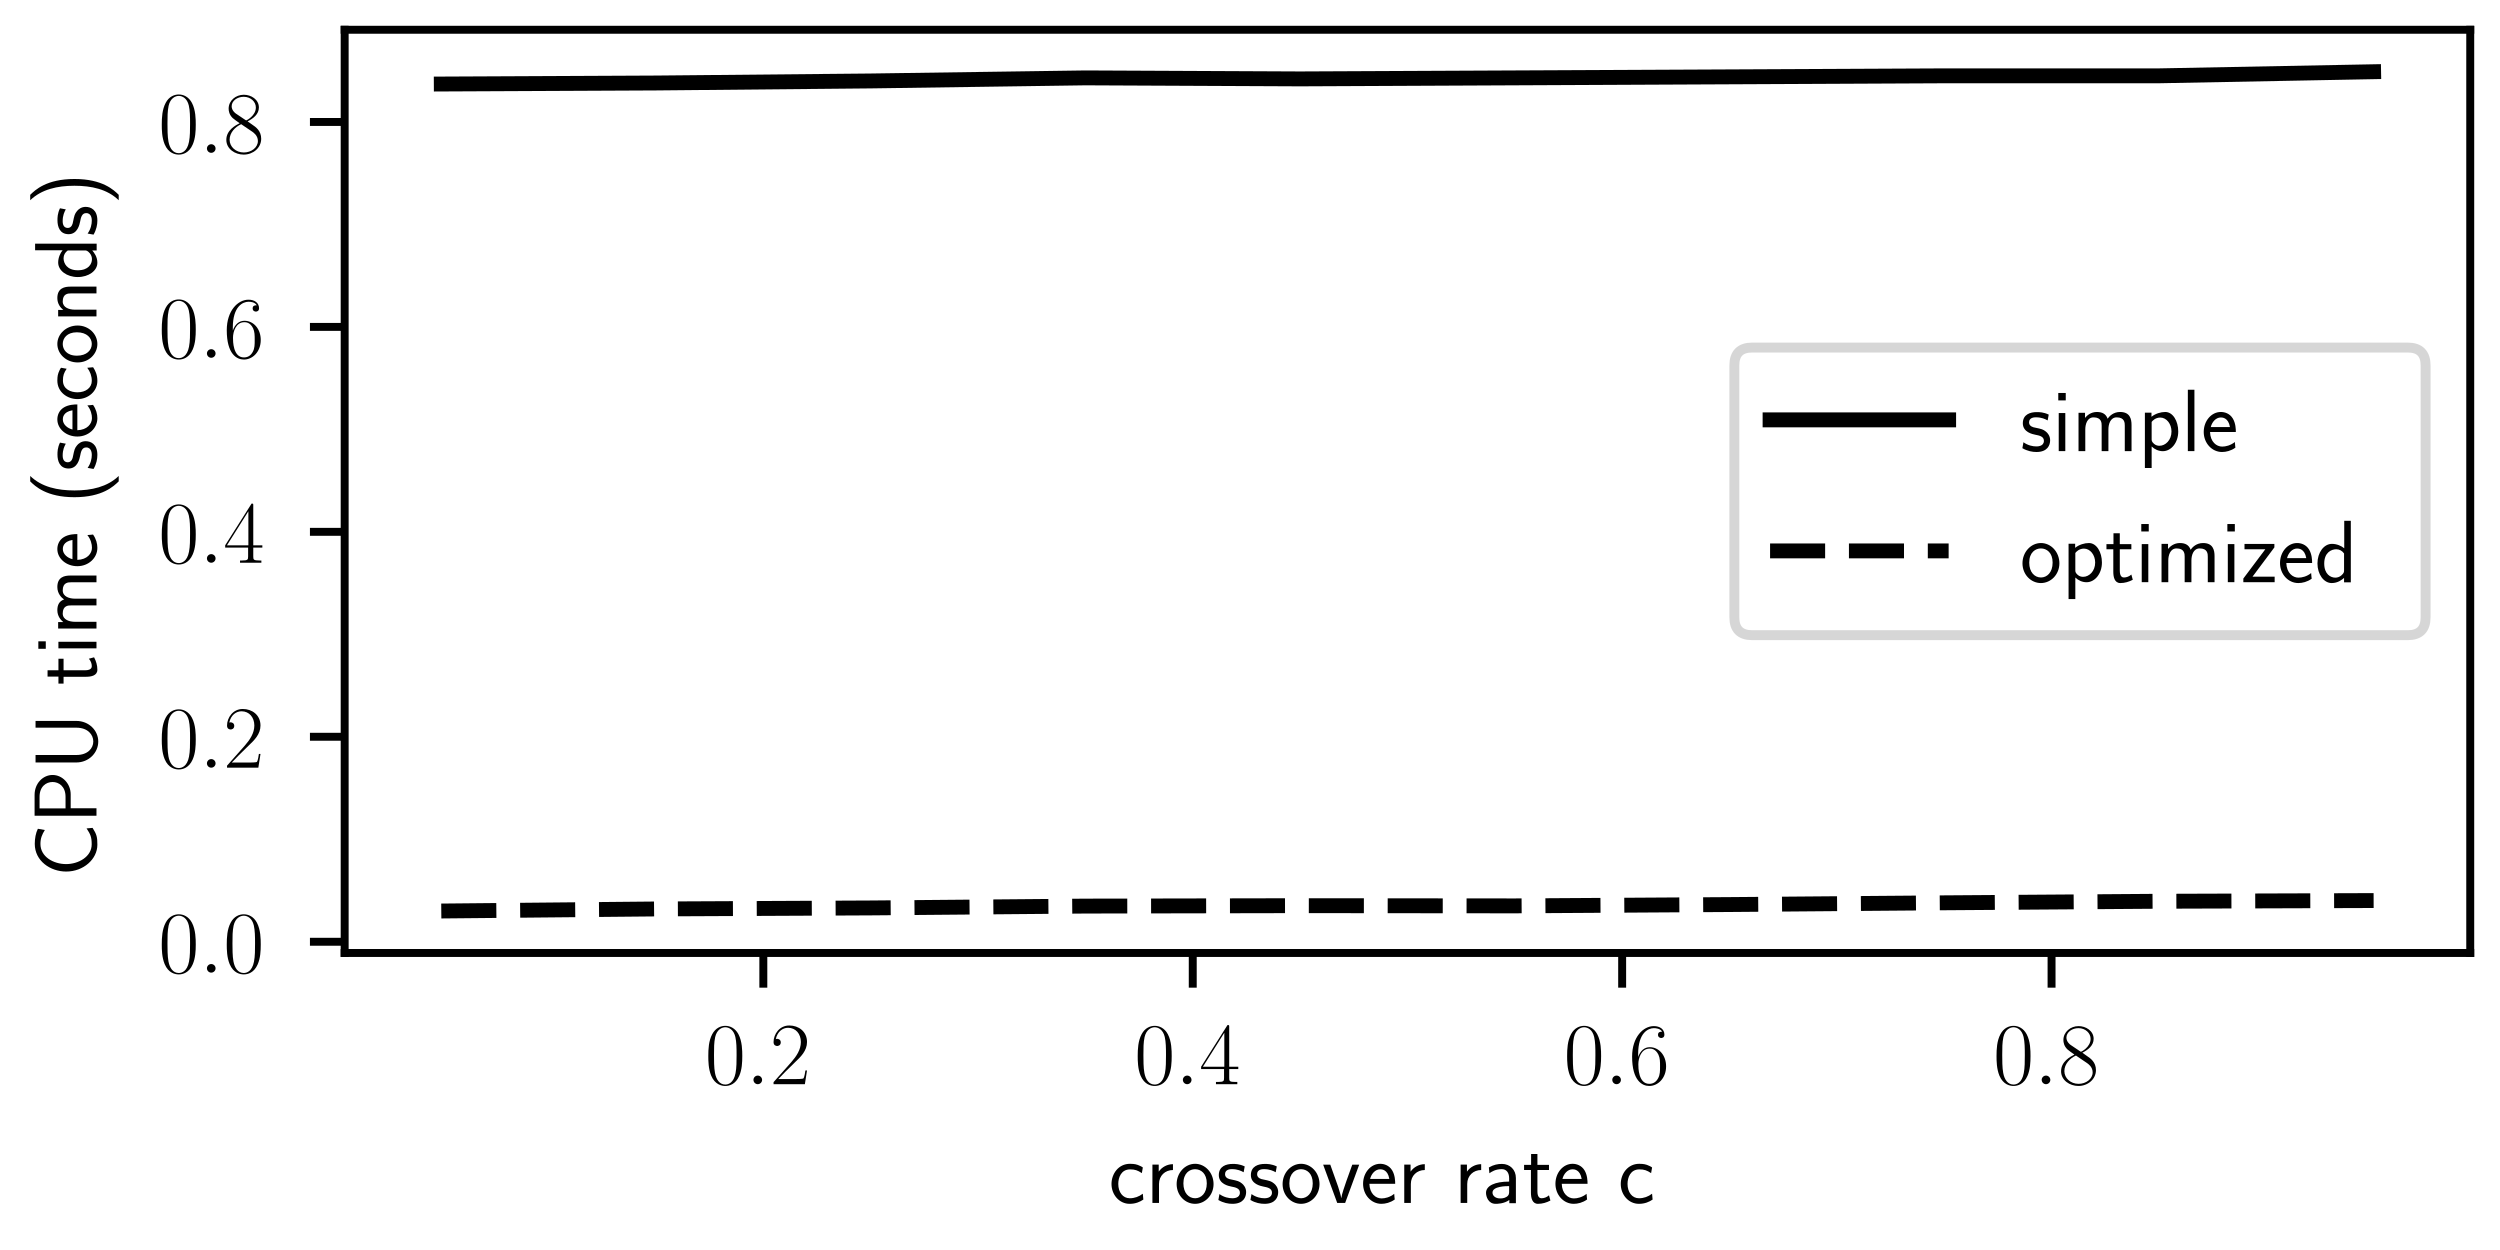
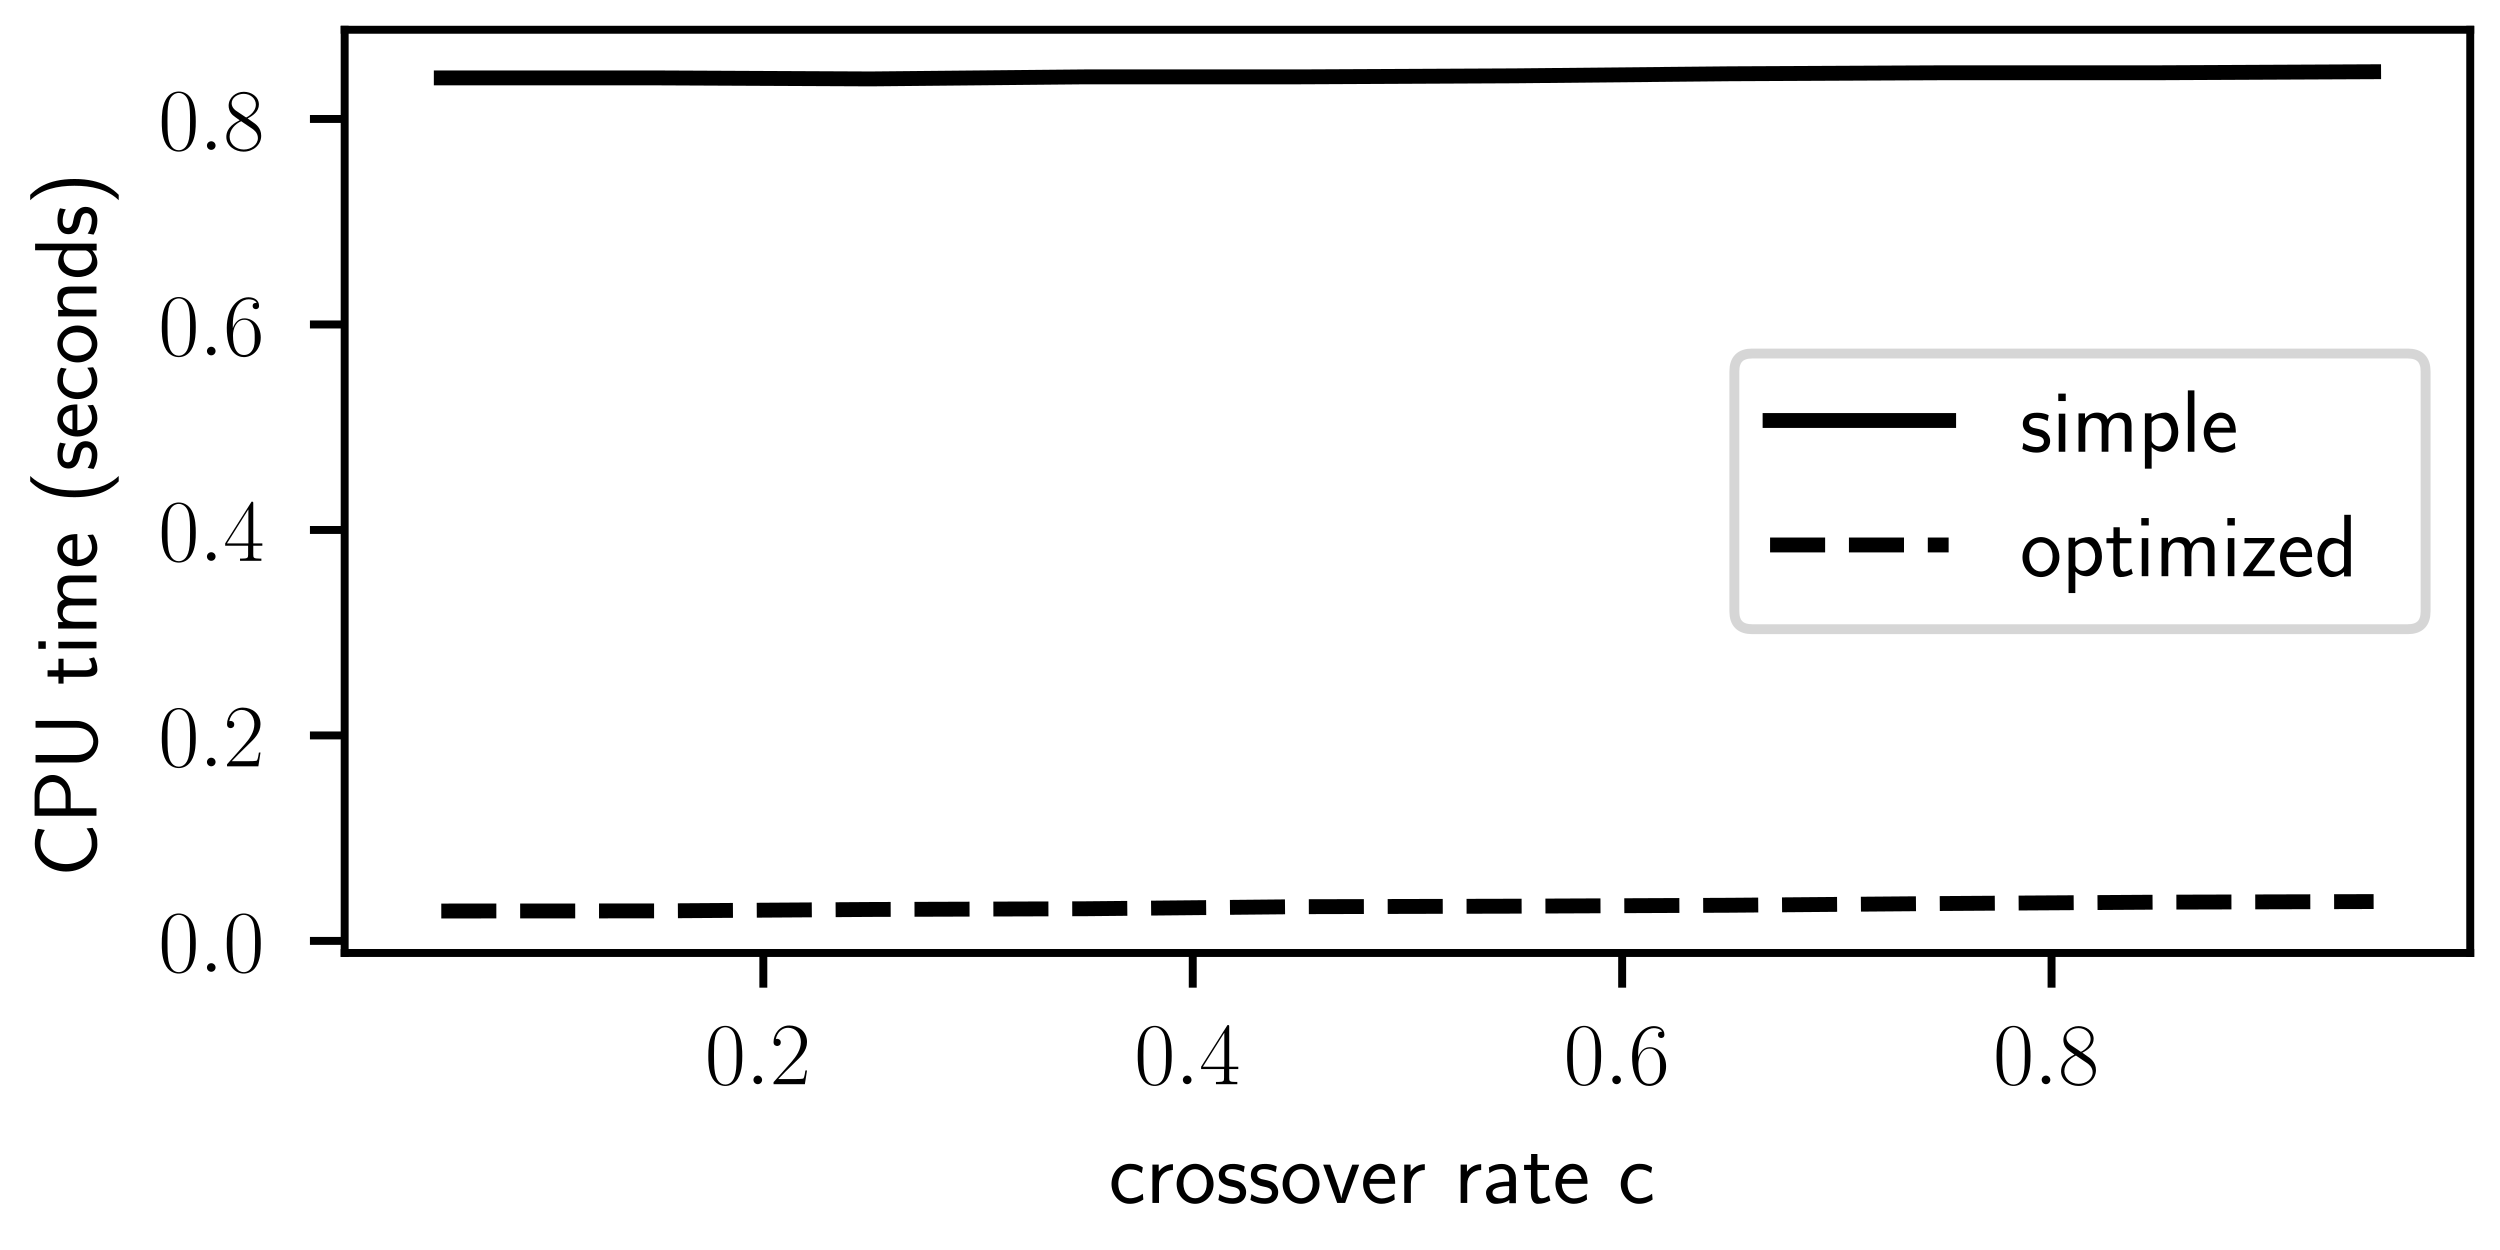
- <svg xmlns="http://www.w3.org/2000/svg" xmlns:xlink="http://www.w3.org/1999/xlink" height="126pt" version="1.1" viewBox="0 0 252 126" width="252pt">
+ <svg xmlns="http://www.w3.org/2000/svg" xmlns:xlink="http://www.w3.org/1999/xlink" width="252pt" height="126pt" viewBox="0 0 252 126" version="1.1">
  <defs>
-     <style type="text/css">*{stroke-linecap:butt;stroke-linejoin:round;}</style>
+     <style type="text/css">*{stroke-linejoin: round; stroke-linecap: butt}</style>
  </defs>
  <g id="figure_1">
    <g id="patch_1">
-       <path d="M 0 126  L 252 126  L 252 0  L 0 0  z " style="fill:#ffffff;" />
+       <path d="M 0 126  L 252 126  L 252 0  L 0 0  z " style="fill: #ffffff" />
    </g>
    <g id="axes_1">
      <g id="patch_2">
-         <path d="M 34.742 96.06  L 249 96.06  L 249 3  L 34.742 3  z " style="fill:#ffffff;" />
+         <path d="M 34.742 96.06  L 249 96.06  L 249 3  L 34.742 3  z " style="fill: #ffffff" />
      </g>
      <g id="matplotlib.axis_1">
        <g id="xtick_1">
          <g id="line2d_1">
            <defs>
-               <path d="M 0 0  L 0 3.5  " id="m649cc02ce1" style="stroke:#000000;stroke-width:0.8;" />
-             </defs>
-             <g>
-               <use style="stroke:#000000;stroke-width:0.8;" x="76.944" xlink:href="#m649cc02ce1" y="96.06" />
+               <path id="m0b195b75a0" d="M 0 0  L 0 3.5  " style="stroke: #000000; stroke-width: 0.8" />
+             </defs>
+             <g>
+               <use xlink:href="#m0b195b75a0" x="76.944" y="96.06" style="stroke: #000000; stroke-width: 0.8" />
            </g>
          </g>
          <g id="text_1">
-             <g transform="translate(71.05654 109.2862)scale(0.09 -0.09)">
-               <defs>
-                 <path d="M 42 31.641  C 42 37.75 41.906 48.125 37.703 56.109  C 34 63.109 28.094 65.594 22.906 65.594  C 18.094 65.594 12 63.406 8.203 56.203  C 4.203 48.719 3.797 39.438 3.797 31.641  C 3.797 25.953 3.906 17.281 7 9.672  C 11.297 -0.609 19 -2 22.906 -2  C 27.5 -2 34.5 -0.109 38.594 9.375  C 41.594 16.281 42 24.359 42 31.641  z M 22.906 -0.406  C 16.5 -0.406 12.703 5.078 11.297 12.688  C 10.203 18.562 10.203 27.156 10.203 32.75  C 10.203 40.438 10.203 46.828 11.5 52.922  C 13.406 61.391 19 64 22.906 64  C 27 64 32.297 61.297 34.203 53.125  C 35.5 47.438 35.594 40.734 35.594 32.75  C 35.594 26.25 35.594 18.266 34.406 12.375  C 32.297 1.484 26.406 -0.406 22.906 -0.406  z " id="CMR17-48" />
-                 <path d="M 18.406 4.797  C 18.406 7.688 16 9.672 13.594 9.672  C 10.703 9.672 8.703 7.281 8.703 4.891  C 8.703 2 11.094 0 13.5 0  C 16.406 0 18.406 2.391 18.406 4.797  z " id="CMMI12-58" />
-                 <path d="M 41.703 15.453  L 39.906 15.453  C 38.906 8.375 38.094 7.172 37.703 6.562  C 37.203 5.766 30 5.766 28.594 5.766  L 9.406 5.766  C 13 9.672 20 16.75 28.5 24.953  C 34.594 30.734 41.703 37.531 41.703 47.422  C 41.703 59.219 32.297 66 21.797 66  C 10.797 66 4.094 56.312 4.094 47.344  C 4.094 43.438 7 42.938 8.203 42.938  C 9.203 42.938 12.203 43.547 12.203 47.031  C 12.203 50.109 9.594 51 8.203 51  C 7.594 51 7 50.906 6.594 50.703  C 8.5 59.219 14.297 63.406 20.406 63.406  C 29.094 63.406 34.797 56.516 34.797 47.422  C 34.797 38.734 29.703 31.25 24 24.75  L 4.094 2.281  L 4.094 0  L 39.297 0  z " id="CMR17-50" />
-               </defs>
-               <use transform="scale(0.996264)" xlink:href="#CMR17-48" />
-               <use transform="translate(45.69048 0)scale(0.996264)" xlink:href="#CMMI12-58" />
-               <use transform="translate(72.78765 0)scale(0.996264)" xlink:href="#CMR17-50" />
+             <g transform="translate(71.05654 109.2862) scale(0.09 -0.09)">
+               <defs>
+                 <path id="CMR17-30" d="M 2688 2025  C 2688 2416 2682 3080 2413 3591  C 2176 4039 1798 4198 1466 4198  C 1158 4198 768 4058 525 3597  C 269 3118 243 2524 243 2025  C 243 1661 250 1106 448 619  C 723 -39 1216 -128 1466 -128  C 1760 -128 2208 -7 2470 600  C 2662 1042 2688 1559 2688 2025  z M 1466 -26  C 1056 -26 813 325 723 812  C 653 1188 653 1738 653 2096  C 653 2588 653 2997 736 3387  C 858 3929 1216 4096 1466 4096  C 1728 4096 2067 3923 2189 3400  C 2272 3036 2278 2607 2278 2096  C 2278 1680 2278 1169 2202 792  C 2067 95 1690 -26 1466 -26  z " transform="scale(0.015625)" />
+                 <path id="CMMI12-3a" d="M 1178 307  C 1178 492 1024 619 870 619  C 685 619 557 466 557 313  C 557 128 710 0 864 0  C 1050 0 1178 153 1178 307  z " transform="scale(0.015625)" />
+                 <path id="CMR17-32" d="M 2669 989  L 2554 989  C 2490 536 2438 459 2413 420  C 2381 369 1920 369 1830 369  L 602 369  C 832 619 1280 1072 1824 1597  C 2214 1967 2669 2402 2669 3035  C 2669 3790 2067 4224 1395 4224  C 691 4224 262 3604 262 3030  C 262 2780 448 2748 525 2748  C 589 2748 781 2787 781 3010  C 781 3207 614 3264 525 3264  C 486 3264 448 3258 422 3245  C 544 3790 915 4058 1306 4058  C 1862 4058 2227 3617 2227 3035  C 2227 2479 1901 2000 1536 1584  L 262 146  L 262 0  L 2515 0  L 2669 989  z " transform="scale(0.015625)" />
+               </defs>
+               <use xlink:href="#CMR17-30" transform="scale(0.996264)" />
+               <use xlink:href="#CMMI12-3a" transform="translate(45.69048 0) scale(0.996264)" />
+               <use xlink:href="#CMR17-32" transform="translate(72.78765 0) scale(0.996264)" />
            </g>
          </g>
        </g>
        <g id="xtick_2">
          <g id="line2d_2">
            <g>
-               <use style="stroke:#000000;stroke-width:0.8;" x="120.229" xlink:href="#m649cc02ce1" y="96.06" />
+               <use xlink:href="#m0b195b75a0" x="120.229" y="96.06" style="stroke: #000000; stroke-width: 0.8" />
            </g>
          </g>
          <g id="text_2">
-             <g transform="translate(114.341 109.2862)scale(0.09 -0.09)">
-               <defs>
-                 <path d="M 33.594 64.406  C 33.594 66.5 33.5 66.5 31.703 66.5  L 2 19.594  L 2 17  L 27.797 17  L 27.797 7.141  C 27.797 3.5 27.594 2.5 20.594 2.5  L 18.703 2.5  L 18.703 0  C 21.906 0 27.297 0 30.703 0  C 34.094 0 39.5 0 42.703 0  L 42.703 2.5  L 40.797 2.5  C 33.797 2.5 33.594 3.5 33.594 7.141  L 33.594 17  L 43.797 17  L 43.797 19.594  L 33.594 19.594  z M 28.094 57.859  L 28.094 19.594  L 4 19.594  z " id="CMR17-52" />
-               </defs>
-               <use transform="scale(0.996264)" xlink:href="#CMR17-48" />
-               <use transform="translate(45.69048 0)scale(0.996264)" xlink:href="#CMMI12-58" />
-               <use transform="translate(72.78765 0)scale(0.996264)" xlink:href="#CMR17-52" />
+             <g transform="translate(114.341 109.2862) scale(0.09 -0.09)">
+               <defs>
+                 <path id="CMR17-34" d="M 2150 4122  C 2150 4256 2144 4256 2029 4256  L 128 1254  L 128 1088  L 1779 1088  L 1779 457  C 1779 224 1766 160 1318 160  L 1197 160  L 1197 0  C 1402 0 1747 0 1965 0  C 2182 0 2528 0 2733 0  L 2733 160  L 2611 160  C 2163 160 2150 224 2150 457  L 2150 1088  L 2803 1088  L 2803 1254  L 2150 1254  L 2150 4122  z M 1798 3703  L 1798 1254  L 256 1254  L 1798 3703  z " transform="scale(0.015625)" />
+               </defs>
+               <use xlink:href="#CMR17-30" transform="scale(0.996264)" />
+               <use xlink:href="#CMMI12-3a" transform="translate(45.69048 0) scale(0.996264)" />
+               <use xlink:href="#CMR17-34" transform="translate(72.78765 0) scale(0.996264)" />
            </g>
          </g>
        </g>
        <g id="xtick_3">
          <g id="line2d_3">
            <g>
-               <use style="stroke:#000000;stroke-width:0.8;" x="163.513" xlink:href="#m649cc02ce1" y="96.06" />
+               <use xlink:href="#m0b195b75a0" x="163.513" y="96.06" style="stroke: #000000; stroke-width: 0.8" />
            </g>
          </g>
          <g id="text_3">
-             <g transform="translate(157.6254 109.2862)scale(0.09 -0.09)">
-               <defs>
-                 <path d="M 10.594 34  C 10.594 57.656 21.797 63 28.297 63  C 30.406 63 35.5 62.641 37.5 59  C 35.906 59 32.906 59 32.906 55.516  C 32.906 52.828 35.094 51.922 36.5 51.922  C 37.406 51.922 40.094 52.312 40.094 55.625  C 40.094 61.781 35.094 65.297 28.203 65.297  C 16.297 65.297 3.797 52.969 3.797 31  C 3.797 3.953 15.094 -2 23.094 -2  C 32.797 -2 42 6.672 42 20.047  C 42 32.516 33.906 41.594 23.703 41.594  C 17.594 41.594 13.094 37.609 10.594 30.625  z M 23.094 0.391  C 10.797 0.391 10.797 18.75 10.797 22.438  C 10.797 29.625 14.203 40 23.5 40  C 25.203 40 30.094 40 33.406 33.125  C 35.203 29.219 35.203 25.141 35.203 20.141  C 35.203 14.75 35.203 10.781 33.094 6.781  C 30.906 2.672 27.703 0.391 23.094 0.391  z " id="CMR17-54" />
-               </defs>
-               <use transform="scale(0.996264)" xlink:href="#CMR17-48" />
-               <use transform="translate(45.69048 0)scale(0.996264)" xlink:href="#CMMI12-58" />
-               <use transform="translate(72.78765 0)scale(0.996264)" xlink:href="#CMR17-54" />
+             <g transform="translate(157.6254 109.2862) scale(0.09 -0.09)">
+               <defs>
+                 <path id="CMR17-36" d="M 678 2176  C 678 3690 1395 4032 1811 4032  C 1946 4032 2272 4009 2400 3776  C 2298 3776 2106 3776 2106 3553  C 2106 3381 2246 3323 2336 3323  C 2394 3323 2566 3348 2566 3560  C 2566 3954 2246 4179 1805 4179  C 1043 4179 243 3390 243 1984  C 243 253 966 -128 1478 -128  C 2099 -128 2688 427 2688 1283  C 2688 2081 2170 2662 1517 2662  C 1126 2662 838 2407 678 1960  L 678 2176  z M 1478 25  C 691 25 691 1200 691 1436  C 691 1896 909 2560 1504 2560  C 1613 2560 1926 2560 2138 2120  C 2253 1870 2253 1609 2253 1289  C 2253 944 2253 690 2118 434  C 1978 171 1773 25 1478 25  z " transform="scale(0.015625)" />
+               </defs>
+               <use xlink:href="#CMR17-30" transform="scale(0.996264)" />
+               <use xlink:href="#CMMI12-3a" transform="translate(45.69048 0) scale(0.996264)" />
+               <use xlink:href="#CMR17-36" transform="translate(72.78765 0) scale(0.996264)" />
            </g>
          </g>
        </g>
        <g id="xtick_4">
          <g id="line2d_4">
            <g>
-               <use style="stroke:#000000;stroke-width:0.8;" x="206.797" xlink:href="#m649cc02ce1" y="96.06" />
+               <use xlink:href="#m0b195b75a0" x="206.797" y="96.06" style="stroke: #000000; stroke-width: 0.8" />
            </g>
          </g>
          <g id="text_4">
-             <g transform="translate(200.9098 109.2862)scale(0.09 -0.09)">
-               <defs>
-                 <path d="M 27.203 35.375  C 33.5 38.547 39.906 43.328 39.906 50.984  C 39.906 60.016 31.094 65.297 23 65.297  C 13.906 65.297 5.906 58.734 5.906 49.688  C 5.906 47.203 6.5 42.922 10.406 39.141  C 11.406 38.156 15.594 35.172 18.297 33.281  C 13.797 30.984 3.297 25.531 3.297 14.594  C 3.297 4.359 13.094 -2 22.797 -2  C 33.5 -2 42.5 5.656 42.5 15.781  C 42.5 24.844 36.406 29.016 32.406 31.703  z M 14.094 44.094  C 13.297 44.594 9.297 47.672 9.297 52.359  C 9.297 58.422 15.594 63 22.797 63  C 30.703 63 36.5 57.438 36.5 50.969  C 36.5 41.703 26.094 36.422 25.594 36.422  C 25.5 36.422 25.406 36.422 24.594 37.031  z M 32.5 23.734  C 34 22.641 38.797 19.375 38.797 13.297  C 38.797 5.953 31.406 0.391 23 0.391  C 13.906 0.391 7 6.844 7 14.688  C 7 22.547 13.094 29.094 20 32.188  z " id="CMR17-56" />
-               </defs>
-               <use transform="scale(0.996264)" xlink:href="#CMR17-48" />
-               <use transform="translate(45.69048 0)scale(0.996264)" xlink:href="#CMMI12-58" />
-               <use transform="translate(72.78765 0)scale(0.996264)" xlink:href="#CMR17-56" />
+             <g transform="translate(200.9098 109.2862) scale(0.09 -0.09)">
+               <defs>
+                 <path id="CMR17-38" d="M 1741 2264  C 2144 2467 2554 2773 2554 3263  C 2554 3841 1990 4179 1472 4179  C 890 4179 378 3759 378 3180  C 378 3021 416 2747 666 2505  C 730 2442 998 2251 1171 2130  C 883 1983 211 1634 211 934  C 211 279 838 -128 1459 -128  C 2144 -128 2720 362 2720 1010  C 2720 1590 2330 1857 2074 2029  L 1741 2264  z M 902 2822  C 851 2854 595 3051 595 3351  C 595 3739 998 4032 1459 4032  C 1965 4032 2336 3676 2336 3262  C 2336 2669 1670 2331 1638 2331  C 1632 2331 1626 2331 1574 2370  L 902 2822  z M 2080 1519  C 2176 1449 2483 1240 2483 851  C 2483 381 2010 25 1472 25  C 890 25 448 438 448 940  C 448 1443 838 1862 1280 2060  L 2080 1519  z " transform="scale(0.015625)" />
+               </defs>
+               <use xlink:href="#CMR17-30" transform="scale(0.996264)" />
+               <use xlink:href="#CMMI12-3a" transform="translate(45.69048 0) scale(0.996264)" />
+               <use xlink:href="#CMR17-38" transform="translate(72.78765 0) scale(0.996264)" />
            </g>
          </g>
        </g>
        <g id="text_5">
-           <g transform="translate(111.7437 121.2563)scale(0.09 -0.09)">
-             <defs>
-               <path d="M 38.5 39.703  C 38.5 40.391 33.906 42.406 32.703 42.797  C 29.406 44 25.203 44 24.094 44  C 11.094 44 3.297 32.703 3.297 21.297  C 3.297 9.297 12 -1 23.703 -1  C 30.406 -1 35.203 1.188 39.094 3.781  L 38.5 10.375  C 34.203 7.078 29.203 5.266 23.797 5.266  C 16 5.266 10.906 12.094 10.906 21.391  C 10.906 28.609 14.203 37.719 24.203 37.719  C 29.703 37.719 32.797 36.609 37.406 33.516  z " id="CMSS17-99" />
-               <path d="M 14.906 21.297  C 14.906 30.703 21.797 37 30.594 37  L 30.594 43.578  C 24.203 43.578 18.203 40.391 14.594 35.203  L 14.594 43.094  L 7.5 43.094  L 7.5 0  L 14.906 0  z " id="CMSS17-114" />
-               <path d="M 44.203 21.188  C 44.203 34 34.703 44 23.5 44  C 12 44 2.703 33.703 2.703 21.188  C 2.703 8.5 12.297 -1 23.406 -1  C 34.797 -1 44.203 8.797 44.203 21.188  z M 23.5 5.266  C 16.406 5.266 10.297 11.078 10.297 22  C 10.297 33.609 17.406 37.922 23.406 37.922  C 29.906 37.922 36.594 33.219 36.594 22  C 36.594 10.672 30.094 5.266 23.5 5.266  z " id="CMSS17-111" />
-               <path d="M 32.203 41.047  C 26.297 43.859 21.703 43.859 18.703 43.859  C 11.594 43.859 3.094 41.375 3.094 31.297  C 3.094 21.234 14.094 19.031 17.094 18.422  C 21.703 17.531 26.797 16.531 26.797 11.562  C 26.797 5.266 19.594 5.266 18.297 5.266  C 14.297 5.266 8.797 6.359 3.797 9.969  L 2.594 3.281  C 8.297 0 13.797 -1 18.406 -1  C 30.703 -1 33.797 6.5 33.797 12.203  C 33.797 17.094 31 20.391 29.094 21.891  C 25.797 24.5 24.594 24.797 16.406 26.5  C 15 26.703 10.094 27.797 10.094 32.281  C 10.094 38 16.406 38 17.797 38  C 24.297 38 28.297 35.984 31 34.5  z " id="CMSS17-115" />
-               <path d="M 41.797 43  L 34 43  L 27.297 24.312  C 25.203 18.203 22.203 9.797 21.703 5.5  L 21.594 5.5  C 21.406 7.312 20.594 9.906 20.094 11.703  C 19.5 13.906 18.703 16.5 18.094 18.312  L 9.297 43  L 1.297 43  L 17.094 0  L 26 0  z " id="CMSS17-118" />
-               <path d="M 39.094 21.516  C 39.094 24.844 38.906 31.297 35.703 36.641  C 32.203 42.391 26.5 44 22.203 44  C 11.797 44 3 34.188 3 21.484  C 3 9.094 12.094 -1 23.594 -1  C 28.094 -1 33.594 0.297 38.594 3.875  C 38.594 4.281 38.406 6.469 38.297 6.562  C 38.297 6.766 38 9.844 38 10.25  C 33.203 6.359 27.703 5.078 23.703 5.078  C 17.297 5.078 10.406 10.422 10.094 21.516  z M 10.906 27  C 12.203 32.562 16.594 37.828 22.203 37.828  C 23.703 37.828 30.703 37.828 32.5 27  z " id="CMSS17-101" />
-               <path d="M 37.594 27.984  C 37.594 37.375 30.906 43.875 21.906 43.875  C 17.5 43.875 12.703 43.078 7.203 39.891  L 7.797 33.359  C 10.297 35.125 14.594 38 21.797 38  C 26.906 38 30 34.062 30 27.844  L 30 24  C 14 24 4 19.344 4 11.344  C 4 7.203 6.5 -1 14.797 -1  C 16.297 -1 24.406 -1 30.203 3.391  L 30.203 -0.297  L 37.594 -0.297  z M 30 12.75  C 30 10.953 30 8.562 27 6.781  C 24.406 5.078 21.094 5.078 19.703 5.078  C 14.703 5.078 11.297 7.984 11.297 11.625  C 11.297 18.922 26.906 18.922 30 18.922  z " id="CMSS17-97" />
-               <path d="M 16.703 37  L 29.703 37  L 29.703 42.766  L 16.703 42.766  L 16.703 55  L 9.594 55  L 9.594 42.766  L 1.703 42.766  L 1.703 37  L 9.406 37  L 9.406 11.703  C 9.406 6 10.703 -1 17.297 -1  C 22.297 -1 26.906 0.391 31.297 2.688  L 29.703 8.562  C 27.297 6.469 24.406 5.266 21.297 5.266  C 16.906 5.266 16.703 10.875 16.703 13.375  z " id="CMSS17-116" />
-             </defs>
-             <use transform="scale(0.996264)" xlink:href="#CMSS17-99" />
-             <use transform="translate(41.63882 0)scale(0.996264)" xlink:href="#CMSS17-114" />
-             <use transform="translate(73.5486 0)scale(0.996264)" xlink:href="#CMSS17-111" />
-             <use transform="translate(120.3922 0)scale(0.996264)" xlink:href="#CMSS17-115" />
-             <use transform="translate(156.3058 0)scale(0.996264)" xlink:href="#CMSS17-115" />
-             <use transform="translate(192.2193 0)scale(0.996264)" xlink:href="#CMSS17-111" />
-             <use transform="translate(239.0629 0)scale(0.996264)" xlink:href="#CMSS17-118" />
-             <use transform="translate(282.0631 0)scale(0.996264)" xlink:href="#CMSS17-101" />
-             <use transform="translate(323.7019 0)scale(0.996264)" xlink:href="#CMSS17-114" />
-             <use transform="translate(386.8408 0)scale(0.996264)" xlink:href="#CMSS17-114" />
-             <use transform="translate(418.7505 0)scale(0.996264)" xlink:href="#CMSS17-97" />
-             <use transform="translate(463.6725 0)scale(0.996264)" xlink:href="#CMSS17-116" />
-             <use transform="translate(497.504 0)scale(0.996264)" xlink:href="#CMSS17-101" />
-             <use transform="translate(570.372 0)scale(0.996264)" xlink:href="#CMSS17-99" />
+           <g transform="translate(111.7437 121.2563) scale(0.09 -0.09)">
+             <defs>
+               <path id="CMSS17-63" d="M 2464 2541  C 2464 2585 2170 2714 2093 2739  C 1882 2816 1613 2816 1542 2816  C 710 2816 211 2093 211 1363  C 211 595 768 -64 1517 -64  C 1946 -64 2253 76 2502 242  L 2464 664  C 2189 453 1869 337 1523 337  C 1024 337 698 774 698 1369  C 698 1831 909 2414 1549 2414  C 1901 2414 2099 2343 2394 2145  L 2464 2541  z " transform="scale(0.015625)" />
+               <path id="CMSS17-72" d="M 954 1363  C 954 1965 1395 2368 1958 2368  L 1958 2789  C 1549 2789 1165 2585 934 2253  L 934 2758  L 480 2758  L 480 0  L 954 0  L 954 1363  z " transform="scale(0.015625)" />
+               <path id="CMSS17-6f" d="M 2829 1356  C 2829 2176 2221 2816 1504 2816  C 768 2816 173 2157 173 1356  C 173 544 787 -64 1498 -64  C 2227 -64 2829 563 2829 1356  z M 1504 337  C 1050 337 659 709 659 1408  C 659 2151 1114 2427 1498 2427  C 1914 2427 2342 2126 2342 1408  C 2342 683 1926 337 1504 337  z " transform="scale(0.015625)" />
+               <path id="CMSS17-73" d="M 2061 2627  C 1683 2807 1389 2807 1197 2807  C 742 2807 198 2648 198 2003  C 198 1359 902 1218 1094 1179  C 1389 1122 1715 1058 1715 740  C 1715 337 1254 337 1171 337  C 915 337 563 407 243 638  L 166 210  C 531 0 883 -64 1178 -64  C 1965 -64 2163 416 2163 781  C 2163 1094 1984 1305 1862 1401  C 1651 1568 1574 1587 1050 1696  C 960 1709 646 1779 646 2066  C 646 2432 1050 2432 1139 2432  C 1555 2432 1811 2303 1984 2208  L 2061 2627  z " transform="scale(0.015625)" />
+               <path id="CMSS17-76" d="M 2675 2752  L 2176 2752  L 1747 1556  C 1613 1165 1421 627 1389 352  L 1382 352  C 1370 468 1318 634 1286 749  C 1248 890 1197 1056 1158 1172  L 595 2752  L 83 2752  L 1094 0  L 1664 0  L 2675 2752  z " transform="scale(0.015625)" />
+               <path id="CMSS17-65" d="M 2502 1377  C 2502 1590 2490 2003 2285 2345  C 2061 2713 1696 2816 1421 2816  C 755 2816 192 2188 192 1375  C 192 582 774 -64 1510 -64  C 1798 -64 2150 19 2470 248  C 2470 274 2458 414 2451 420  C 2451 433 2432 630 2432 656  C 2125 407 1773 325 1517 325  C 1107 325 666 667 646 1377  L 2502 1377  z M 698 1728  C 781 2084 1062 2421 1421 2421  C 1517 2421 1965 2421 2080 1728  L 698 1728  z " transform="scale(0.015625)" />
+               <path id="CMSS17-61" d="M 2406 1791  C 2406 2392 1978 2808 1402 2808  C 1120 2808 813 2757 461 2553  L 499 2135  C 659 2248 934 2432 1395 2432  C 1722 2432 1920 2180 1920 1782  L 1920 1536  C 896 1536 256 1238 256 726  C 256 461 416 -64 947 -64  C 1043 -64 1562 -64 1933 217  L 1933 -19  L 2406 -19  L 2406 1791  z M 1920 816  C 1920 701 1920 548 1728 434  C 1562 325 1350 325 1261 325  C 941 325 723 511 723 744  C 723 1211 1722 1211 1920 1211  L 1920 816  z " transform="scale(0.015625)" />
+               <path id="CMSS17-74" d="M 1069 2368  L 1901 2368  L 1901 2737  L 1069 2737  L 1069 3520  L 614 3520  L 614 2737  L 109 2737  L 109 2368  L 602 2368  L 602 749  C 602 384 685 -64 1107 -64  C 1427 -64 1722 25 2003 172  L 1901 548  C 1747 414 1562 337 1363 337  C 1082 337 1069 696 1069 856  L 1069 2368  z " transform="scale(0.015625)" />
+             </defs>
+             <use xlink:href="#CMSS17-63" transform="scale(0.996264)" />
+             <use xlink:href="#CMSS17-72" transform="translate(41.63882 0) scale(0.996264)" />
+             <use xlink:href="#CMSS17-6f" transform="translate(73.5486 0) scale(0.996264)" />
+             <use xlink:href="#CMSS17-73" transform="translate(120.3922 0) scale(0.996264)" />
+             <use xlink:href="#CMSS17-73" transform="translate(156.3058 0) scale(0.996264)" />
+             <use xlink:href="#CMSS17-6f" transform="translate(192.2193 0) scale(0.996264)" />
+             <use xlink:href="#CMSS17-76" transform="translate(239.0629 0) scale(0.996264)" />
+             <use xlink:href="#CMSS17-65" transform="translate(282.0631 0) scale(0.996264)" />
+             <use xlink:href="#CMSS17-72" transform="translate(323.7019 0) scale(0.996264)" />
+             <use xlink:href="#CMSS17-72" transform="translate(386.8408 0) scale(0.996264)" />
+             <use xlink:href="#CMSS17-61" transform="translate(418.7505 0) scale(0.996264)" />
+             <use xlink:href="#CMSS17-74" transform="translate(463.6725 0) scale(0.996264)" />
+             <use xlink:href="#CMSS17-65" transform="translate(497.504 0) scale(0.996264)" />
+             <use xlink:href="#CMSS17-63" transform="translate(570.372 0) scale(0.996264)" />
          </g>
        </g>
      </g>
      <g id="matplotlib.axis_2">
        <g id="ytick_1">
          <g id="line2d_5">
            <defs>
-               <path d="M 0 0  L -3.5 0  " id="m60ad798db0" style="stroke:#000000;stroke-width:0.8;" />
-             </defs>
-             <g>
-               <use style="stroke:#000000;stroke-width:0.8;" x="34.742" xlink:href="#m60ad798db0" y="94.928" />
+               <path id="m219385d985" d="M 0 0  L -3.5 0  " style="stroke: #000000; stroke-width: 0.8" />
+             </defs>
+             <g>
+               <use xlink:href="#m219385d985" x="34.742" y="94.843" style="stroke: #000000; stroke-width: 0.8" />
            </g>
          </g>
          <g id="text_6">
-             <g transform="translate(15.96662 98.04177)scale(0.09 -0.09)">
-               <use transform="scale(0.996264)" xlink:href="#CMR17-48" />
-               <use transform="translate(45.69048 0)scale(0.996264)" xlink:href="#CMMI12-58" />
-               <use transform="translate(72.78765 0)scale(0.996264)" xlink:href="#CMR17-48" />
+             <g transform="translate(15.96662 97.95653) scale(0.09 -0.09)">
+               <use xlink:href="#CMR17-30" transform="scale(0.996264)" />
+               <use xlink:href="#CMMI12-3a" transform="translate(45.69048 0) scale(0.996264)" />
+               <use xlink:href="#CMR17-30" transform="translate(72.78765 0) scale(0.996264)" />
            </g>
          </g>
        </g>
        <g id="ytick_2">
          <g id="line2d_6">
            <g>
-               <use style="stroke:#000000;stroke-width:0.8;" x="34.742" xlink:href="#m60ad798db0" y="74.269" />
+               <use xlink:href="#m219385d985" x="34.742" y="74.131" style="stroke: #000000; stroke-width: 0.8" />
            </g>
          </g>
          <g id="text_7">
-             <g transform="translate(15.96662 77.38259)scale(0.09 -0.09)">
-               <use transform="scale(0.996264)" xlink:href="#CMR17-48" />
-               <use transform="translate(45.69048 0)scale(0.996264)" xlink:href="#CMMI12-58" />
-               <use transform="translate(72.78765 0)scale(0.996264)" xlink:href="#CMR17-50" />
+             <g transform="translate(15.96662 77.24424) scale(0.09 -0.09)">
+               <use xlink:href="#CMR17-30" transform="scale(0.996264)" />
+               <use xlink:href="#CMMI12-3a" transform="translate(45.69048 0) scale(0.996264)" />
+               <use xlink:href="#CMR17-32" transform="translate(72.78765 0) scale(0.996264)" />
            </g>
          </g>
        </g>
        <g id="ytick_3">
          <g id="line2d_7">
            <g>
-               <use style="stroke:#000000;stroke-width:0.8;" x="34.742" xlink:href="#m60ad798db0" y="53.61" />
+               <use xlink:href="#m219385d985" x="34.742" y="53.419" style="stroke: #000000; stroke-width: 0.8" />
            </g>
          </g>
          <g id="text_8">
-             <g transform="translate(15.96662 56.7234)scale(0.09 -0.09)">
-               <use transform="scale(0.996264)" xlink:href="#CMR17-48" />
-               <use transform="translate(45.69048 0)scale(0.996264)" xlink:href="#CMMI12-58" />
-               <use transform="translate(72.78765 0)scale(0.996264)" xlink:href="#CMR17-52" />
+             <g transform="translate(15.96662 56.53195) scale(0.09 -0.09)">
+               <use xlink:href="#CMR17-30" transform="scale(0.996264)" />
+               <use xlink:href="#CMMI12-3a" transform="translate(45.69048 0) scale(0.996264)" />
+               <use xlink:href="#CMR17-34" transform="translate(72.78765 0) scale(0.996264)" />
            </g>
          </g>
        </g>
        <g id="ytick_4">
          <g id="line2d_8">
            <g>
-               <use style="stroke:#000000;stroke-width:0.8;" x="34.742" xlink:href="#m60ad798db0" y="32.951" />
+               <use xlink:href="#m219385d985" x="34.742" y="32.706" style="stroke: #000000; stroke-width: 0.8" />
            </g>
          </g>
          <g id="text_9">
-             <g transform="translate(15.96662 36.06422)scale(0.09 -0.09)">
-               <use transform="scale(0.996264)" xlink:href="#CMR17-48" />
-               <use transform="translate(45.69048 0)scale(0.996264)" xlink:href="#CMMI12-58" />
-               <use transform="translate(72.78765 0)scale(0.996264)" xlink:href="#CMR17-54" />
+             <g transform="translate(15.96662 35.81965) scale(0.09 -0.09)">
+               <use xlink:href="#CMR17-30" transform="scale(0.996264)" />
+               <use xlink:href="#CMMI12-3a" transform="translate(45.69048 0) scale(0.996264)" />
+               <use xlink:href="#CMR17-36" transform="translate(72.78765 0) scale(0.996264)" />
            </g>
          </g>
        </g>
        <g id="ytick_5">
          <g id="line2d_9">
            <g>
-               <use style="stroke:#000000;stroke-width:0.8;" x="34.742" xlink:href="#m60ad798db0" y="12.292" />
+               <use xlink:href="#m219385d985" x="34.742" y="11.994" style="stroke: #000000; stroke-width: 0.8" />
            </g>
          </g>
          <g id="text_10">
-             <g transform="translate(15.96662 15.40503)scale(0.09 -0.09)">
-               <use transform="scale(0.996264)" xlink:href="#CMR17-48" />
-               <use transform="translate(45.69048 0)scale(0.996264)" xlink:href="#CMMI12-58" />
-               <use transform="translate(72.78765 0)scale(0.996264)" xlink:href="#CMR17-56" />
+             <g transform="translate(15.96662 15.10736) scale(0.09 -0.09)">
+               <use xlink:href="#CMR17-30" transform="scale(0.996264)" />
+               <use xlink:href="#CMMI12-3a" transform="translate(45.69048 0) scale(0.996264)" />
+               <use xlink:href="#CMR17-38" transform="translate(72.78765 0) scale(0.996264)" />
            </g>
          </g>
        </g>
        <g id="text_11">
-           <g transform="translate(9.725022 88.4088)rotate(-90)scale(0.09 -0.09)">
-             <defs>
-               <path d="M 54.703 11.156  C 48 6.672 44.906 5.375 36.797 5.375  C 22.797 5.375 14.594 20.359 14.594 34.047  C 14.594 48.625 23 63 37.203 63  C 43.594 63 47.797 61.219 52.906 58.047  L 54.297 65.891  C 49.5 68.281 43.406 69.375 37.297 69.375  C 18.094 69.375 6.203 51.812 6.203 34.047  C 6.203 14.484 20.297 -1 36.297 -1  C 44.906 -1 47.906 -0.297 55.297 4.375  z " id="CMSS17-67" />
-               <path d="M 32.906 29  C 44.906 29 54.703 38.328 54.703 49.344  C 54.703 60.156 45.297 69.578 32.297 69.578  L 8.906 69.578  L 8.906 0  L 17.297 0  L 17.297 29  z M 30.094 64  C 41.703 64 46.797 56.672 46.797 49.328  C 46.797 42.5 42.094 34.781 30.094 34.781  L 17.094 34.781  L 17.094 64  z " id="CMSS17-80" />
-               <path d="M 55.5 68.5  L 47.906 68.5  L 47.906 22.641  C 47.906 9.438 39.797 3.578 32.406 3.578  C 24.797 3.578 17.203 9.734 17.203 22.547  L 17.203 68.5  L 8.797 68.5  L 8.797 22.719  C 8.797 8.422 19.906 -2 32.297 -2  C 44.703 -2 55.5 8.422 55.5 22.719  z " id="CMSS17-85" />
-               <path d="M 15.297 65.359  L 6.906 65.359  L 6.906 57  L 15.297 57  z M 14.797 42.797  L 7.406 42.797  L 7.406 0  L 14.797 0  z " id="CMSS17-105" />
-               <path d="M 67 29.328  C 67 36.062 65.297 44 54.094 44  C 46.594 44 42.094 39.312 40.094 36.422  C 38.297 41.719 34.094 44 28.094 44  C 21.297 44 17 40.125 14.703 37.328  L 14.703 43.094  L 7.406 43.094  L 7.406 0  L 15 0  L 15 24.359  C 15 30.297 17.203 37.938 24.297 37.938  C 33.406 37.938 33.406 31.5 33.406 28.578  L 33.406 0  L 41 0  L 41 24.359  C 41 30.297 43.203 37.938 50.297 37.938  C 59.406 37.938 59.406 31.5 59.406 28.578  L 59.406 0  L 67 0  z " id="CMSS17-109" />
-               <path d="M 25.203 74.5  C 19.797 69.016 7.406 56.266 7.406 24.812  C 7.406 -6.766 19.797 -19.422 25.203 -25  L 31.297 -25  C 19 -12.25 15 5.578 15 24.703  C 15 43.719 18.797 61.656 31.297 74.5  z " id="CMSS17-40" />
-               <path d="M 40.906 29.328  C 40.906 35.672 39.406 44 28.094 44  C 21.703 44 17.5 40.719 14.703 37.328  L 14.703 43.094  L 7.406 43.094  L 7.406 0  L 15 0  L 15 24.359  C 15 30.688 17.406 37.938 24.203 37.938  C 33 37.938 33.297 32 33.297 28.578  L 33.297 0  L 40.906 0  z " id="CMSS17-110" />
-               <path d="M 40.797 69  L 33.406 69  L 33.406 38.094  C 30.297 40.672 25.203 43.062 19.594 43.062  C 10.5 43.062 3.297 33.297 3.297 21.047  C 3.297 8.781 10.406 -1 19.297 -1  C 26.203 -1 30.797 2.688 33.203 4.781  L 33.203 -0.203  L 40.797 -0.203  z M 33.203 13.062  C 33.203 11.672 33.203 10.203 30.094 7.531  C 28.094 5.859 25.703 5.078 23.406 5.078  C 18 5.078 10.906 9 10.906 20.938  C 10.906 33.344 18.906 37 24.406 37  C 28.094 37 31.094 35.219 33.203 32.266  z " id="CMSS17-100" />
-               <path d="M 11.297 -25  C 16.703 -19.516 29.094 -6.766 29.094 24.703  C 29.094 56.266 16.703 68.922 11.297 74.5  L 5.203 74.5  C 17.5 61.75 21.5 43.922 21.5 24.812  C 21.5 5.781 17.703 -12.156 5.203 -25  z " id="CMSS17-41" />
-             </defs>
-             <use transform="scale(0.996264)" xlink:href="#CMSS17-67" />
-             <use transform="translate(59.85577 0)scale(0.996264)" xlink:href="#CMSS17-80" />
-             <use transform="translate(119.5914 0)scale(0.996264)" xlink:href="#CMSS17-85" />
-             <use transform="translate(214.9602 0)scale(0.996264)" xlink:href="#CMSS17-116" />
-             <use transform="translate(248.7918 0)scale(0.996264)" xlink:href="#CMSS17-105" />
-             <use transform="translate(270.9725 0)scale(0.996264)" xlink:href="#CMSS17-109" />
-             <use transform="translate(345.2018 0)scale(0.996264)" xlink:href="#CMSS17-101" />
-             <use transform="translate(418.0697 0)scale(0.996264)" xlink:href="#CMSS17-40" />
-             <use transform="translate(454.5036 0)scale(0.996264)" xlink:href="#CMSS17-115" />
-             <use transform="translate(490.4171 0)scale(0.996264)" xlink:href="#CMSS17-101" />
-             <use transform="translate(532.056 0)scale(0.996264)" xlink:href="#CMSS17-99" />
-             <use transform="translate(573.6948 0)scale(0.996264)" xlink:href="#CMSS17-111" />
-             <use transform="translate(620.5384 0)scale(0.996264)" xlink:href="#CMSS17-110" />
-             <use transform="translate(668.7434 0)scale(0.996264)" xlink:href="#CMSS17-100" />
-             <use transform="translate(716.9483 0)scale(0.996264)" xlink:href="#CMSS17-115" />
-             <use transform="translate(752.8618 0)scale(0.996264)" xlink:href="#CMSS17-41" />
+           <g transform="translate(9.725022 88.4088) rotate(-90) scale(0.09 -0.09)">
+             <defs>
+               <path id="CMSS17-43" d="M 3501 714  C 3072 427 2874 344 2355 344  C 1459 344 934 1303 934 2179  C 934 3112 1472 4032 2381 4032  C 2790 4032 3059 3918 3386 3715  L 3475 4217  C 3168 4370 2778 4440 2387 4440  C 1158 4440 397 3316 397 2179  C 397 927 1299 -64 2323 -64  C 2874 -64 3066 -19 3539 280  L 3501 714  z " transform="scale(0.015625)" />
+               <path id="CMSS17-50" d="M 2106 1856  C 2874 1856 3501 2453 3501 3158  C 3501 3850 2899 4453 2067 4453  L 570 4453  L 570 0  L 1107 0  L 1107 1856  L 2106 1856  z M 1926 4096  C 2669 4096 2995 3627 2995 3157  C 2995 2720 2694 2226 1926 2226  L 1094 2226  L 1094 4096  L 1926 4096  z " transform="scale(0.015625)" />
+               <path id="CMSS17-55" d="M 3552 4384  L 3066 4384  L 3066 1449  C 3066 604 2547 229 2074 229  C 1587 229 1101 623 1101 1443  L 1101 4384  L 563 4384  L 563 1454  C 563 539 1274 -128 2067 -128  C 2861 -128 3552 539 3552 1454  L 3552 4384  z " transform="scale(0.015625)" />
+               <path id="CMSS17-69" d="M 979 4183  L 442 4183  L 442 3648  L 979 3648  L 979 4183  z M 947 2739  L 474 2739  L 474 0  L 947 0  L 947 2739  z " transform="scale(0.015625)" />
+               <path id="CMSS17-6d" d="M 4288 1877  C 4288 2308 4179 2816 3462 2816  C 2982 2816 2694 2516 2566 2331  C 2451 2670 2182 2816 1798 2816  C 1363 2816 1088 2568 941 2389  L 941 2758  L 474 2758  L 474 0  L 960 0  L 960 1559  C 960 1939 1101 2428 1555 2428  C 2138 2428 2138 2016 2138 1829  L 2138 0  L 2624 0  L 2624 1559  C 2624 1939 2765 2428 3219 2428  C 3802 2428 3802 2016 3802 1829  L 3802 0  L 4288 0  L 4288 1877  z " transform="scale(0.015625)" />
+               <path id="CMSS17-28" d="M 1613 4768  C 1267 4417 474 3601 474 1588  C 474 -433 1267 -1243 1613 -1600  L 2003 -1600  C 1216 -784 960 357 960 1581  C 960 2798 1203 3946 2003 4768  L 1613 4768  z " transform="scale(0.015625)" />
+               <path id="CMSS17-6e" d="M 2618 1877  C 2618 2283 2522 2816 1798 2816  C 1389 2816 1120 2606 941 2389  L 941 2758  L 474 2758  L 474 0  L 960 0  L 960 1559  C 960 1964 1114 2428 1549 2428  C 2112 2428 2131 2048 2131 1829  L 2131 0  L 2618 0  L 2618 1877  z " transform="scale(0.015625)" />
+               <path id="CMSS17-64" d="M 2611 4416  L 2138 4416  L 2138 2438  C 1939 2603 1613 2756 1254 2756  C 672 2756 211 2131 211 1347  C 211 562 666 -64 1235 -64  C 1677 -64 1971 172 2125 306  L 2125 -13  L 2611 -13  L 2611 4416  z M 2125 836  C 2125 747 2125 653 1926 482  C 1798 375 1645 325 1498 325  C 1152 325 698 576 698 1340  C 698 2134 1210 2368 1562 2368  C 1798 2368 1990 2254 2125 2065  L 2125 836  z " transform="scale(0.015625)" />
+               <path id="CMSS17-29" d="M 723 -1600  C 1069 -1249 1862 -433 1862 1581  C 1862 3601 1069 4411 723 4768  L 333 4768  C 1120 3952 1376 2811 1376 1588  C 1376 370 1133 -778 333 -1600  L 723 -1600  z " transform="scale(0.015625)" />
+             </defs>
+             <use xlink:href="#CMSS17-43" transform="scale(0.996264)" />
+             <use xlink:href="#CMSS17-50" transform="translate(59.85577 0) scale(0.996264)" />
+             <use xlink:href="#CMSS17-55" transform="translate(119.5914 0) scale(0.996264)" />
+             <use xlink:href="#CMSS17-74" transform="translate(214.9602 0) scale(0.996264)" />
+             <use xlink:href="#CMSS17-69" transform="translate(248.7918 0) scale(0.996264)" />
+             <use xlink:href="#CMSS17-6d" transform="translate(270.9725 0) scale(0.996264)" />
+             <use xlink:href="#CMSS17-65" transform="translate(345.2018 0) scale(0.996264)" />
+             <use xlink:href="#CMSS17-28" transform="translate(418.0697 0) scale(0.996264)" />
+             <use xlink:href="#CMSS17-73" transform="translate(454.5036 0) scale(0.996264)" />
+             <use xlink:href="#CMSS17-65" transform="translate(490.4171 0) scale(0.996264)" />
+             <use xlink:href="#CMSS17-63" transform="translate(532.056 0) scale(0.996264)" />
+             <use xlink:href="#CMSS17-6f" transform="translate(573.6948 0) scale(0.996264)" />
+             <use xlink:href="#CMSS17-6e" transform="translate(620.5384 0) scale(0.996264)" />
+             <use xlink:href="#CMSS17-64" transform="translate(668.7434 0) scale(0.996264)" />
+             <use xlink:href="#CMSS17-73" transform="translate(716.9483 0) scale(0.996264)" />
+             <use xlink:href="#CMSS17-29" transform="translate(752.8618 0) scale(0.996264)" />
          </g>
        </g>
      </g>
      <g id="line2d_10">
-         <path clip-path="url(#p92ea98d63e)" d="M 44.481 8.47  L 66.123 8.366  L 87.765 8.16  L 109.407 7.85  L 131.05 7.953  L 152.692 7.85  L 174.334 7.747  L 195.976 7.643  L 217.619 7.643  L 239.261 7.23  " style="fill:none;stroke:#000000;stroke-linecap:square;stroke-width:1.5;" />
+         <path d="M 44.481 7.852  L 66.123 7.852  L 87.765 7.955  L 109.407 7.748  L 131.05 7.748  L 152.692 7.644  L 174.334 7.437  L 195.976 7.334  L 217.619 7.334  L 239.261 7.23  " clip-path="url(#p0b437d2868)" style="fill: none; stroke: #000000; stroke-width: 1.5; stroke-linecap: square" />
      </g>
      <g id="line2d_11">
-         <path clip-path="url(#p92ea98d63e)" d="M 44.481 91.83  L 66.123 91.623  L 87.765 91.52  L 109.407 91.334  L 131.05 91.292  L 152.692 91.313  L 174.334 91.179  L 195.976 91.003  L 217.619 90.848  L 239.261 90.776  " style="fill:none;stroke:#000000;stroke-dasharray:5.55,2.4;stroke-dashoffset:0;stroke-width:1.5;" />
+         <path d="M 44.481 91.83  L 66.123 91.819  L 87.765 91.674  L 109.407 91.602  L 131.05 91.395  L 152.692 91.343  L 174.334 91.25  L 195.976 91.074  L 217.619 90.939  L 239.261 90.877  " clip-path="url(#p0b437d2868)" style="fill: none; stroke-dasharray: 5.55,2.4; stroke-dashoffset: 0; stroke: #000000; stroke-width: 1.5" />
      </g>
      <g id="patch_3">
-         <path d="M 34.742 96.06  L 34.742 3  " style="fill:none;stroke:#000000;stroke-linecap:square;stroke-linejoin:miter;stroke-width:0.8;" />
+         <path d="M 34.742 96.06  L 34.742 3  " style="fill: none; stroke: #000000; stroke-width: 0.8; stroke-linejoin: miter; stroke-linecap: square" />
      </g>
      <g id="patch_4">
-         <path d="M 249 96.06  L 249 3  " style="fill:none;stroke:#000000;stroke-linecap:square;stroke-linejoin:miter;stroke-width:0.8;" />
+         <path d="M 249 96.06  L 249 3  " style="fill: none; stroke: #000000; stroke-width: 0.8; stroke-linejoin: miter; stroke-linecap: square" />
      </g>
      <g id="patch_5">
-         <path d="M 34.742 96.06  L 249 96.06  " style="fill:none;stroke:#000000;stroke-linecap:square;stroke-linejoin:miter;stroke-width:0.8;" />
+         <path d="M 34.742 96.06  L 249 96.06  " style="fill: none; stroke: #000000; stroke-width: 0.8; stroke-linejoin: miter; stroke-linecap: square" />
      </g>
      <g id="patch_6">
-         <path d="M 34.742 3  L 249 3  " style="fill:none;stroke:#000000;stroke-linecap:square;stroke-linejoin:miter;stroke-width:0.8;" />
+         <path d="M 34.742 3  L 249 3  " style="fill: none; stroke: #000000; stroke-width: 0.8; stroke-linejoin: miter; stroke-linecap: square" />
      </g>
      <g id="legend_1">
        <g id="patch_7">
-           <path d="M 176.623 64.026  L 242.7 64.026  Q 244.5 64.026 244.5 62.226  L 244.5 36.834  Q 244.5 35.034 242.7 35.034  L 176.623 35.034  Q 174.823 35.034 174.823 36.834  L 174.823 62.226  Q 174.823 64.026 176.623 64.026  z " style="fill:#ffffff;opacity:0.8;stroke:#cccccc;stroke-linejoin:miter;" />
+           <path d="M 176.623 63.423  L 242.7 63.423  Q 244.5 63.423 244.5 61.623  L 244.5 37.436  Q 244.5 35.636 242.7 35.636  L 176.623 35.636  Q 174.823 35.636 174.823 37.436  L 174.823 61.623  Q 174.823 63.423 176.623 63.423  z " style="fill: #ffffff; opacity: 0.8; stroke: #cccccc; stroke-linejoin: miter" />
        </g>
        <g id="line2d_12">
-           <path d="M 178.423 42.322  L 196.423 42.322  " style="fill:none;stroke:#000000;stroke-linecap:square;stroke-width:1.5;" />
-         </g>
-         <g id="line2d_13" />
+           <path d="M 178.423 42.386  L 187.423 42.386  L 196.423 42.386  " style="fill: none; stroke: #000000; stroke-width: 1.5; stroke-linecap: square" />
+         </g>
        <g id="text_12">
-           <g transform="translate(203.6232 45.4723)scale(0.09 -0.09)">
-             <defs>
-               <path d="M 15.094 5.203  C 18.406 2.016 22.906 -0.078 27.703 -0.078  C 37 -0.078 45 9.422 45 22.062  C 45 33.734 39 44 30.406 44  C 25.406 44 19.406 42.219 14.906 38.625  L 14.906 43.203  L 7.5 43.203  L 7.5 -19  L 15.094 -19  z M 15.094 32.812  C 15.906 34 19.297 37.734 24.797 37.734  C 31.797 37.734 37.406 30.625 37.406 22.062  C 37.406 12.297 30.594 6 23.906 6  C 21.906 6 19.797 6.484 17.797 8.172  C 15.094 10.531 15.094 12 15.094 13.391  z " id="CMSS17-112" />
-               <path d="M 14.797 69  L 7.406 69  L 7.406 0  L 14.797 0  z " id="CMSS17-108" />
-             </defs>
-             <use transform="scale(0.996264)" xlink:href="#CMSS17-115" />
-             <use transform="translate(35.91354 0)scale(0.996264)" xlink:href="#CMSS17-105" />
-             <use transform="translate(58.09427 0)scale(0.996264)" xlink:href="#CMSS17-109" />
-             <use transform="translate(132.3235 0)scale(0.996264)" xlink:href="#CMSS17-112" />
-             <use transform="translate(180.5285 0)scale(0.996264)" xlink:href="#CMSS17-108" />
-             <use transform="translate(202.7092 0)scale(0.996264)" xlink:href="#CMSS17-101" />
-           </g>
-         </g>
-         <g id="line2d_14">
-           <path d="M 178.423 55.533  L 196.423 55.533  " style="fill:none;stroke:#000000;stroke-dasharray:5.55,2.4;stroke-dashoffset:0;stroke-width:1.5;" />
-         </g>
-         <g id="line2d_15" />
+           <g transform="translate(203.6232 45.53643) scale(0.09 -0.09)">
+             <defs>
+               <path id="CMSS17-70" d="M 966 333  C 1178 129 1466 -5 1773 -5  C 2368 -5 2880 603 2880 1412  C 2880 2159 2496 2816 1946 2816  C 1626 2816 1242 2702 954 2472  L 954 2765  L 480 2765  L 480 -1216  L 966 -1216  L 966 333  z M 966 2100  C 1018 2176 1235 2415 1587 2415  C 2035 2415 2394 1960 2394 1412  C 2394 787 1958 384 1530 384  C 1402 384 1267 415 1139 523  C 966 674 966 768 966 857  L 966 2100  z " transform="scale(0.015625)" />
+               <path id="CMSS17-6c" d="M 947 4416  L 474 4416  L 474 0  L 947 0  L 947 4416  z " transform="scale(0.015625)" />
+             </defs>
+             <use xlink:href="#CMSS17-73" transform="scale(0.996264)" />
+             <use xlink:href="#CMSS17-69" transform="translate(35.91354 0) scale(0.996264)" />
+             <use xlink:href="#CMSS17-6d" transform="translate(58.09427 0) scale(0.996264)" />
+             <use xlink:href="#CMSS17-70" transform="translate(132.3235 0) scale(0.996264)" />
+             <use xlink:href="#CMSS17-6c" transform="translate(180.5285 0) scale(0.996264)" />
+             <use xlink:href="#CMSS17-65" transform="translate(202.7092 0) scale(0.996264)" />
+           </g>
+         </g>
+         <g id="line2d_13">
+           <path d="M 178.423 54.93  L 187.423 54.93  L 196.423 54.93  " style="fill: none; stroke-dasharray: 5.55,2.4; stroke-dashoffset: 0; stroke: #000000; stroke-width: 1.5" />
+         </g>
        <g id="text_13">
-           <g transform="translate(203.6232 58.68261)scale(0.09 -0.09)">
-             <defs>
-               <path d="M 37.5 39.094  L 37.5 42.969  L 3.906 42.969  L 3.906 37  L 16.703 37  C 17.906 37 19.094 37 20.297 37  L 27.297 37  L 2.594 4.078  L 2.594 0  L 37.797 0  L 37.797 6.172  L 24.203 6.172  C 23 6.172 21.797 6.172 20.594 6.172  L 12.906 6.172  z " id="CMSS17-122" />
-             </defs>
-             <use transform="scale(0.996264)" xlink:href="#CMSS17-111" />
-             <use transform="translate(46.84362 0)scale(0.996264)" xlink:href="#CMSS17-112" />
-             <use transform="translate(95.04857 0)scale(0.996264)" xlink:href="#CMSS17-116" />
-             <use transform="translate(128.8801 0)scale(0.996264)" xlink:href="#CMSS17-105" />
-             <use transform="translate(151.0609 0)scale(0.996264)" xlink:href="#CMSS17-109" />
-             <use transform="translate(225.2901 0)scale(0.996264)" xlink:href="#CMSS17-105" />
-             <use transform="translate(247.4708 0)scale(0.996264)" xlink:href="#CMSS17-122" />
-             <use transform="translate(288.1487 0)scale(0.996264)" xlink:href="#CMSS17-101" />
-             <use transform="translate(329.7875 0)scale(0.996264)" xlink:href="#CMSS17-100" />
+           <g transform="translate(203.6232 58.07989) scale(0.09 -0.09)">
+             <defs>
+               <path id="CMSS17-7a" d="M 2400 2502  L 2400 2750  L 250 2750  L 250 2368  L 1069 2368  C 1146 2368 1222 2368 1299 2368  L 1747 2368  L 166 261  L 166 0  L 2419 0  L 2419 395  L 1549 395  C 1472 395 1395 395 1318 395  L 826 395  L 2400 2502  z " transform="scale(0.015625)" />
+             </defs>
+             <use xlink:href="#CMSS17-6f" transform="scale(0.996264)" />
+             <use xlink:href="#CMSS17-70" transform="translate(46.84362 0) scale(0.996264)" />
+             <use xlink:href="#CMSS17-74" transform="translate(95.04857 0) scale(0.996264)" />
+             <use xlink:href="#CMSS17-69" transform="translate(128.8801 0) scale(0.996264)" />
+             <use xlink:href="#CMSS17-6d" transform="translate(151.0609 0) scale(0.996264)" />
+             <use xlink:href="#CMSS17-69" transform="translate(225.2901 0) scale(0.996264)" />
+             <use xlink:href="#CMSS17-7a" transform="translate(247.4708 0) scale(0.996264)" />
+             <use xlink:href="#CMSS17-65" transform="translate(288.1487 0) scale(0.996264)" />
+             <use xlink:href="#CMSS17-64" transform="translate(329.7875 0) scale(0.996264)" />
          </g>
        </g>
      </g>
    </g>
  </g>
  <defs>
-     <clipPath id="p92ea98d63e">
-       <rect height="93.059" width="214.258" x="34.742" y="3" />
+     <clipPath id="p0b437d2868">
+       <rect x="34.742" y="3" width="214.258" height="93.059" />
    </clipPath>
  </defs>
</svg>
